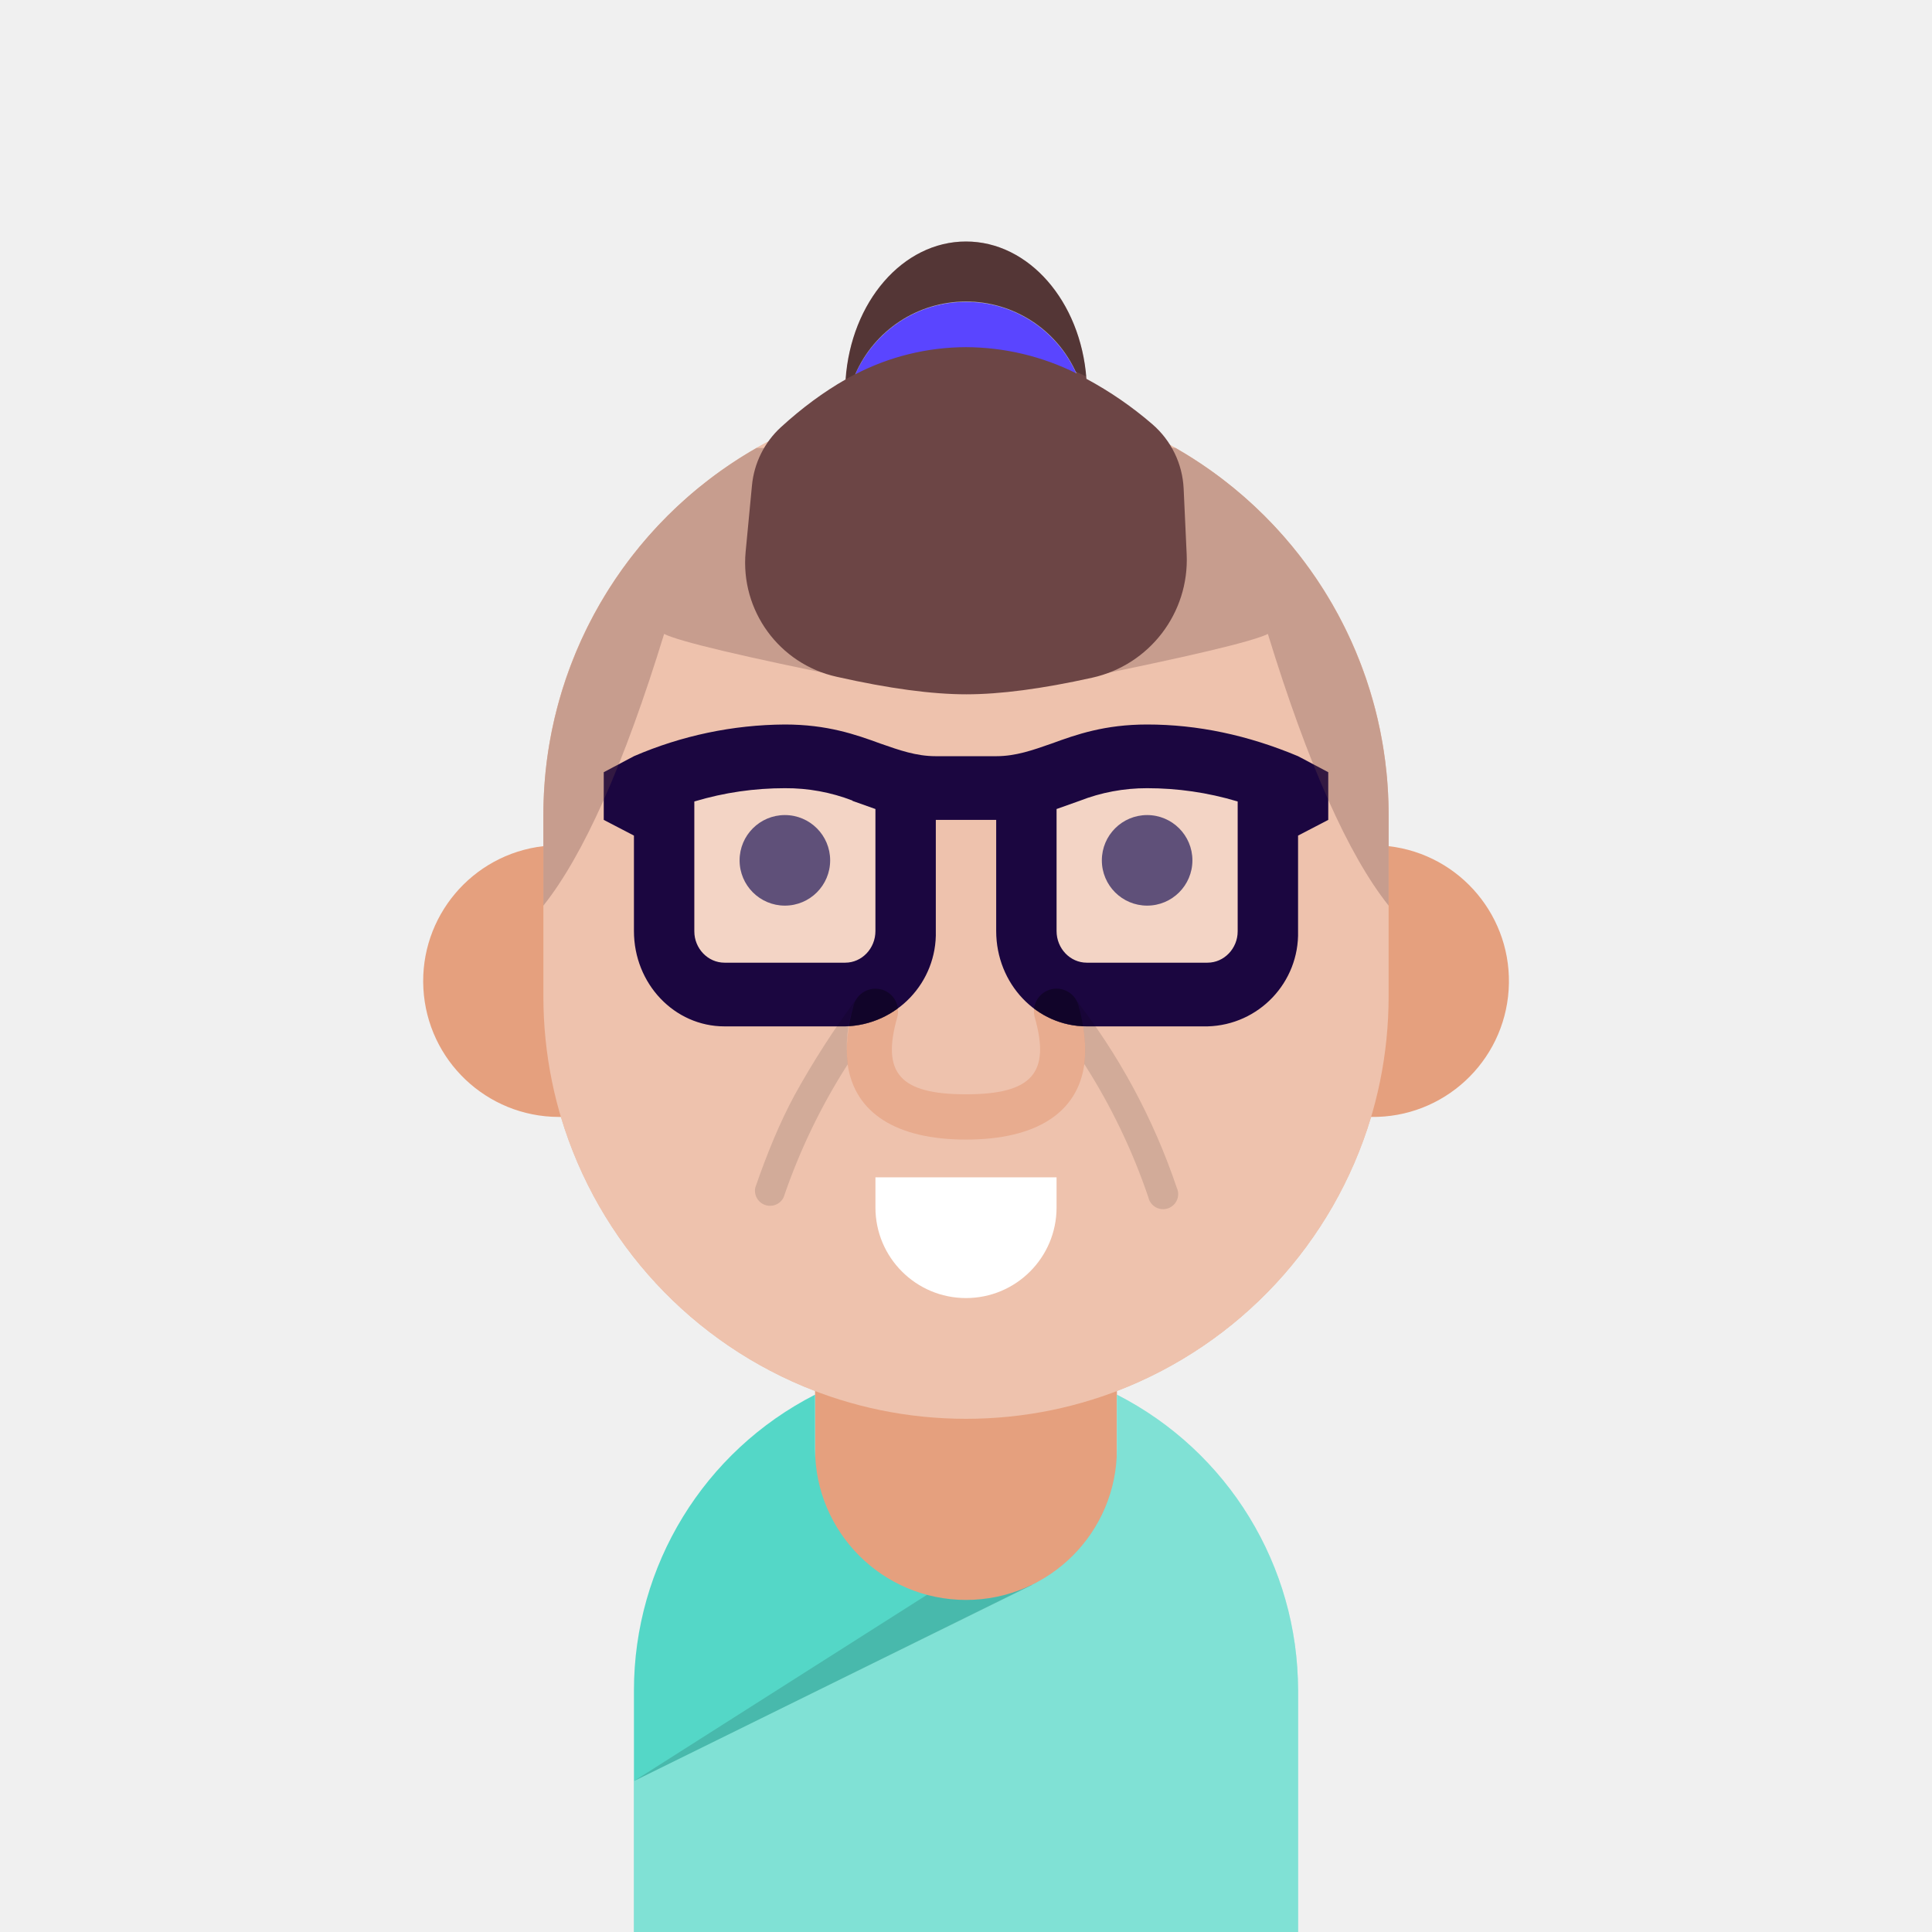
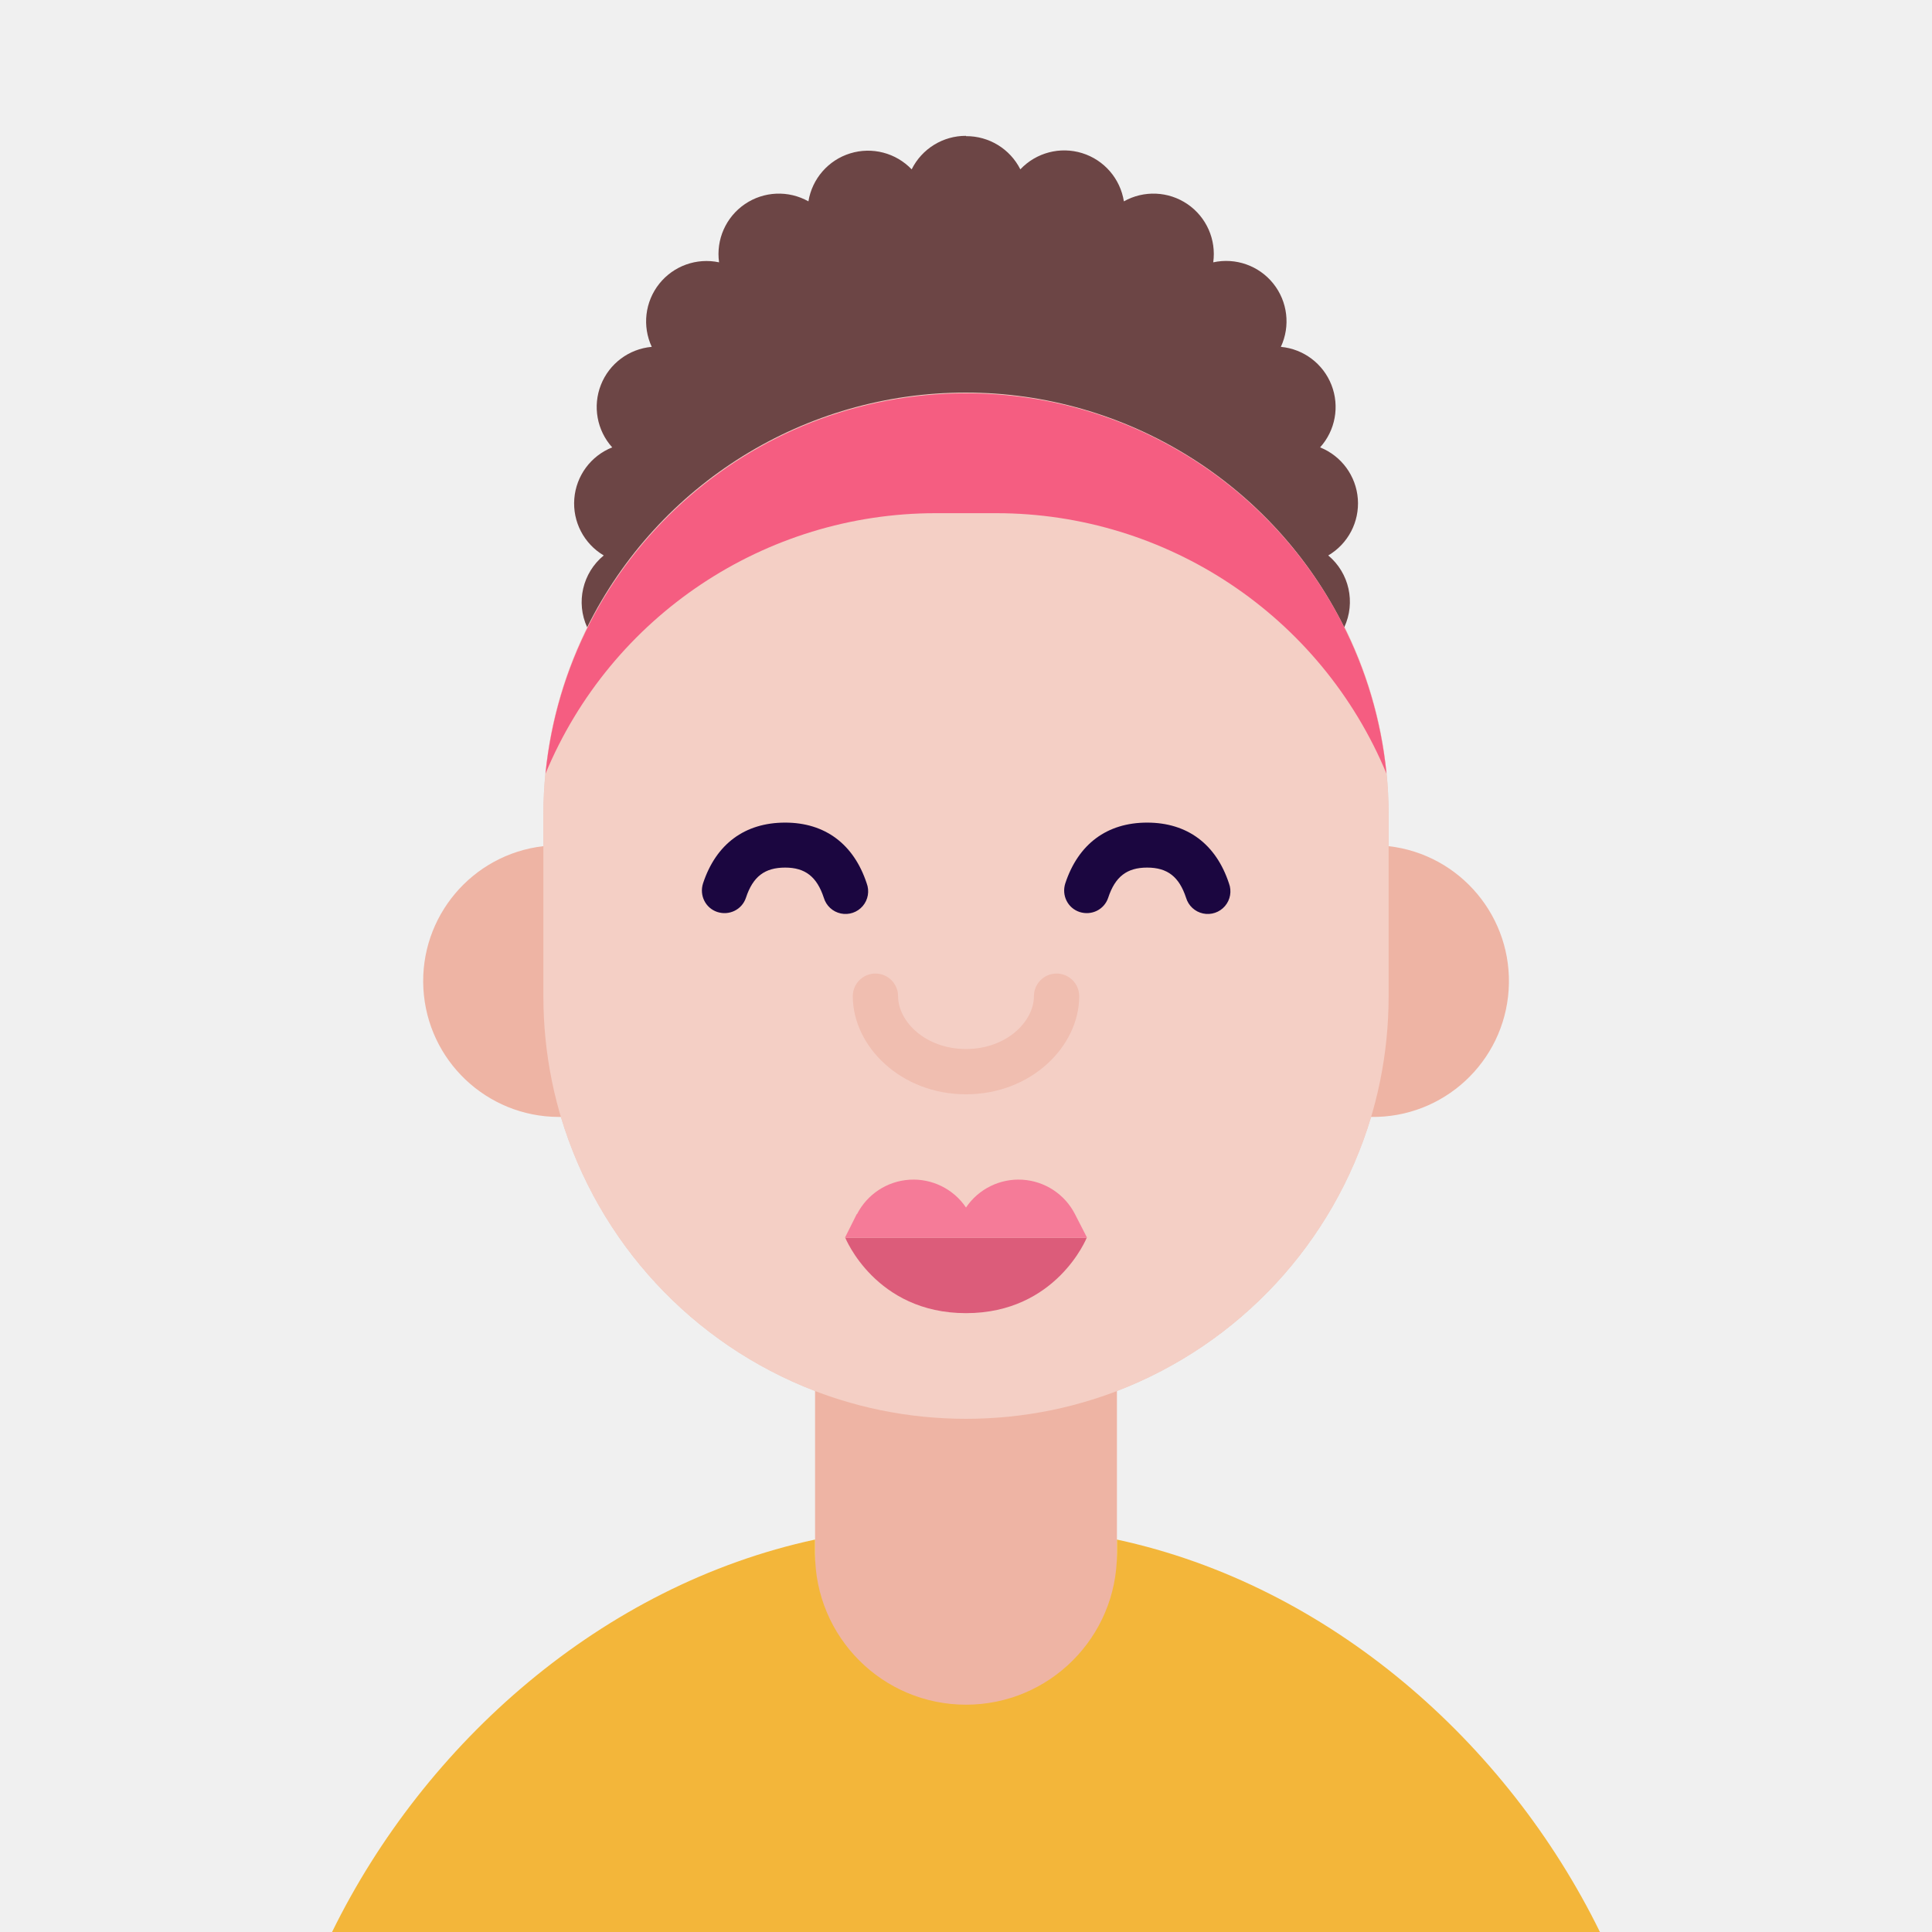
<svg xmlns="http://www.w3.org/2000/svg" viewBox="0 0 64 64" fill="none" shape-rendering="auto" width="96" height="96">
  <mask id="viewboxMask">
    <rect width="64" height="64" rx="0" ry="0" x="0" y="0" fill="#fff" />
  </mask>
  <g mask="url(#viewboxMask)">
-     <path d="M37 46.08V52a5 5 0 0 1-10 0v-5.92A14.04 14.04 0 0 1 18.58 37h-.08a4.5 4.5 0 0 1-.5-8.97V27a14 14 0 1 1 28 0v1.03a4.5 4.5 0 0 1-.58 8.97A14.04 14.04 0 0 1 37 46.08Z" fill="#e5a07e" />
+     <path d="M37 46.08V52a5 5 0 0 1-10 0v-5.92A14.04 14.04 0 0 1 18.58 37h-.08a4.5 4.5 0 0 1-.5-8.97V27a14 14 0 1 1 28 0v1.03a4.5 4.5 0 0 1-.58 8.97A14.04 14.04 0 0 1 37 46.08Z" fill="#eeb4a4" />
    <mask id="personas-a" style="mask-type:luminance" maskUnits="userSpaceOnUse" x="14" y="13" width="36" height="44">
      <path d="M37 46.08V52a5 5 0 0 1-10 0v-5.92A14.04 14.04 0 0 1 18.58 37h-.08a4.5 4.5 0 0 1-.5-8.97V27a14 14 0 1 1 28 0v1.03a4.5 4.5 0 0 1-.58 8.97A14.04 14.04 0 0 1 37 46.08Z" fill="#fff" />
    </mask>
    <g mask="url(#personas-a)">
      <path d="M32 13a14 14 0 0 1 14 14v6a14 14 0 1 1-28 0v-6a14 14 0 0 1 14-14Z" fill="#fff" style="mix-blend-mode:overlay" opacity=".36" />
    </g>
    <g transform="translate(20 24)">
-       <path d="M6 6a1.5 1.5 0 1 0 0-3 1.5 1.5 0 0 0 0 3ZM18 6a1.5 1.5 0 1 0 0-3 1.5 1.5 0 0 0 0 3Z" fill="#1B0640" />
-       <path d="M9 2H3v6h6V2ZM21 2h-6v6h6V2Z" opacity=".3" fill="#fff" />
-       <path fill-rule="evenodd" clip-rule="evenodd" d="M11 1.05h2c.65 0 1.21-.2 1.84-.42C15.66.33 16.6 0 18 0c1.67 0 3.33.35 5 1.05l1 .53v1.58l-1 .52v3.16A3.08 3.08 0 0 1 20 10h-4c-1.66 0-3-1.41-3-3.16V3.16h-2v3.68A3.08 3.08 0 0 1 8 10H4c-1.66 0-3-1.41-3-3.16V3.68l-1-.52V1.58l1-.53A12.8 12.8 0 0 1 6 0c1.4 0 2.34.33 3.16.63.63.22 1.19.42 1.84.42ZM8.24 2.52A6.1 6.1 0 0 0 6 2.11c-1 0-2 .14-3 .44v4.3c0 .57.45 1.04 1 1.04h4c.55 0 1-.47 1-1.05V2.8l-.76-.27ZM15 2.8l.76-.27A6.1 6.1 0 0 1 18 2.11c1 0 2 .14 3 .44v4.3c0 .57-.45 1.04-1 1.04h-4c-.55 0-1-.47-1-1.05V2.8Z" fill="#1B0640" />
+       <path d="M3.76 6.21c.4.13.82-.08.95-.47.23-.7.62-1 1.3-1 .66 0 1.05.3 1.28 1a.75.75 0 1 0 1.42-.48c-.43-1.3-1.38-2.01-2.7-2.01-1.34 0-2.29.71-2.72 2.01-.13.4.08.82.47.95ZM15.76 6.21c.4.13.82-.08.95-.47.23-.7.62-1 1.29-1s1.06.3 1.29 1a.75.75 0 1 0 1.42-.48c-.43-1.3-1.38-2.01-2.71-2.01s-2.28.71-2.71 2.01c-.13.4.08.82.47.95Z" fill="#1B0640" />
    </g>
    <g transform="translate(2 2)">
-       <circle cx="30" cy="12" r="4" fill="#5A45FF" />
-       <path fill-rule="evenodd" clip-rule="evenodd" d="m33.72 12.84-.05 7.66c3.72-.75 5.83-1.25 6.33-1.5 1.33 4.33 2.67 7.33 4 9v-3a14 14 0 0 0-7.06-12.16c0-.02-1.08-.02-3.22 0ZM20 19c.5.25 2.6.75 6.33 1.5v-7.66h-3.27A14 14 0 0 0 16 25v3c1.33-1.67 2.67-4.67 4-9Z" fill="#6c4545" opacity=".3" />
-       <path fill-rule="evenodd" clip-rule="evenodd" d="M30 6c-2.1 0-3.81 2.01-3.99 4.57-.72.41-1.44.94-2.14 1.58a3 3 0 0 0-.96 1.93l-.21 2.2a3.87 3.87 0 0 0 3.02 4.14c1.73.39 3.16.58 4.29.58 1.12 0 2.5-.18 4.17-.55a4 4 0 0 0 3.13-4.09l-.1-2.17a3 3 0 0 0-1.04-2.14 12.1 12.1 0 0 0-2.18-1.5C33.8 7.98 32.08 6 30 6Zm0 3.5a8 8 0 0 0-3.67.9 4 4 0 0 1 7.33-.03A8.25 8.25 0 0 0 30 9.5Z" fill="#6c4545" />
-       <path d="M26.02 10.56C26.19 8 27.9 6 30 6c2.07 0 3.77 1.96 3.98 4.47a11 11 0 0 0-.36-.17 4 4 0 0 0-7.28.09l-.32.17Z" fill="#000" style="mix-blend-mode:overlay" opacity=".22" />
+       <path d="M30 2.5a2 2 0 0 0-1.8 1.11 2 2 0 0 0-3.42 1.06 2 2 0 0 0-2.96 2.02 2 2 0 0 0-2.23 2.8 2 2 0 0 0-1.31 3.33A2 2 0 0 0 18 16.4a2 2 0 0 0-.55 2.38 14 14 0 0 1 25.08 0A2 2 0 0 0 42 16.4a2 2 0 0 0-.27-3.58 2 2 0 0 0-1.3-3.33 2 2 0 0 0-2.24-2.8 2 2 0 0 0-2.96-2.02 2 2 0 0 0-3.43-1.06A2 2 0 0 0 30 2.51Z" fill="#6c4545" />
+       <path d="M43.93 23.63A14 14 0 0 0 31 15h-2a14 14 0 0 0-12.93 8.63 14 14 0 0 1 27.86 0Z" fill="#F55D81" />
    </g>
    <g transform="translate(11 44)">
-       <path d="M32 20H10v-8a11 11 0 0 1 6-9.8V4a5 5 0 0 0 10 0V2.2a11 11 0 0 1 6 9.8v8Z" fill="#54d7c7" />
-       <mask id="bodySmall-a" style="mask-type:luminance" maskUnits="userSpaceOnUse" x="10" y="2" width="22" height="18">
-         <path d="M32 20H10v-8a11 11 0 0 1 6-9.8V4a5 5 0 0 0 10 0V2.2a11 11 0 0 1 6 9.8v8Z" fill="#fff" />
-       </mask>
-       <g mask="url(#bodySmall-a)">
-         <path opacity=".14" d="M20.62 8.25 22 8l1.2.5L10 15l10.62-6.75Z" fill="#000" />
-         <path d="M21 1h11v47H10V15l13.34-6.58L21 1Z" fill="#fff" style="mix-blend-mode:overlay" opacity=".26" />
-       </g>
+       <path d="M16 7v.47a5 5 0 1 0 10 0V7c7.06 1.52 12.93 6.74 16 13H0C3.07 13.74 8.94 8.52 16 7Z" fill="#f3b63a" />
    </g>
    <g transform="translate(23 36)">
-       <path d="M6 3h6v1a3 3 0 0 1-6 0V3Z" fill="#fff" />
+       <path d="M5 5h8s-1 2.5-4 2.5S5 5 5 5Z" fill="#DC5C7A" />
+       <path d="M5.39 4.22A2.1 2.1 0 0 1 9 4a2.1 2.1 0 0 1 3.61.22l.4.78H4.99l.39-.78Z" fill="#F57B98" />
    </g>
    <g transform="translate(24 28)">
-       <path opacity=".12" fill-rule="evenodd" clip-rule="evenodd" d="M11.72 5.3c.21.73.27 1.38.2 1.95a20.24 20.24 0 0 1 2.12 4.41.5.5 0 1 0 .94-.32 21.23 21.23 0 0 0-3.4-6.3c.07.07.11.16.14.25Zm-7.44 0a.75.75 0 0 1 .11-.24 28.75 28.75 0 0 0-2.07 3.22c-.48.89-.9 1.9-1.3 3.06a.5.5 0 0 0 .94.32 20.24 20.24 0 0 1 2.12-4.4 4.77 4.77 0 0 1 .19-1.97Z" fill="#000" />
-       <path d="M5.2 4.78a.75.75 0 0 0-.92.51c-.21.75-.27 1.4-.2 1.97.23 1.6 1.6 2.49 3.92 2.49 2.33 0 3.7-.89 3.92-2.5.07-.57.01-1.22-.2-1.96a.75.75 0 1 0-1.44.42c.52 1.83-.09 2.54-2.28 2.54-2.2 0-2.8-.71-2.28-2.54a.75.75 0 0 0-.51-.93Z" fill="#000" style="mix-blend-mode:overlay" opacity=".36" />
+       <path d="M4.25 5a.75.75 0 0 1 1.5 0c0 .84.91 1.75 2.25 1.75 1.34 0 2.25-.91 2.25-1.75a.75.75 0 0 1 1.5 0c0 1.66-1.59 3.25-3.75 3.25S4.25 6.66 4.25 5Z" fill="#000" style="mix-blend-mode:overlay" opacity=".36" />
    </g>
    <g transform="translate(14 26)" />
  </g>
</svg>
